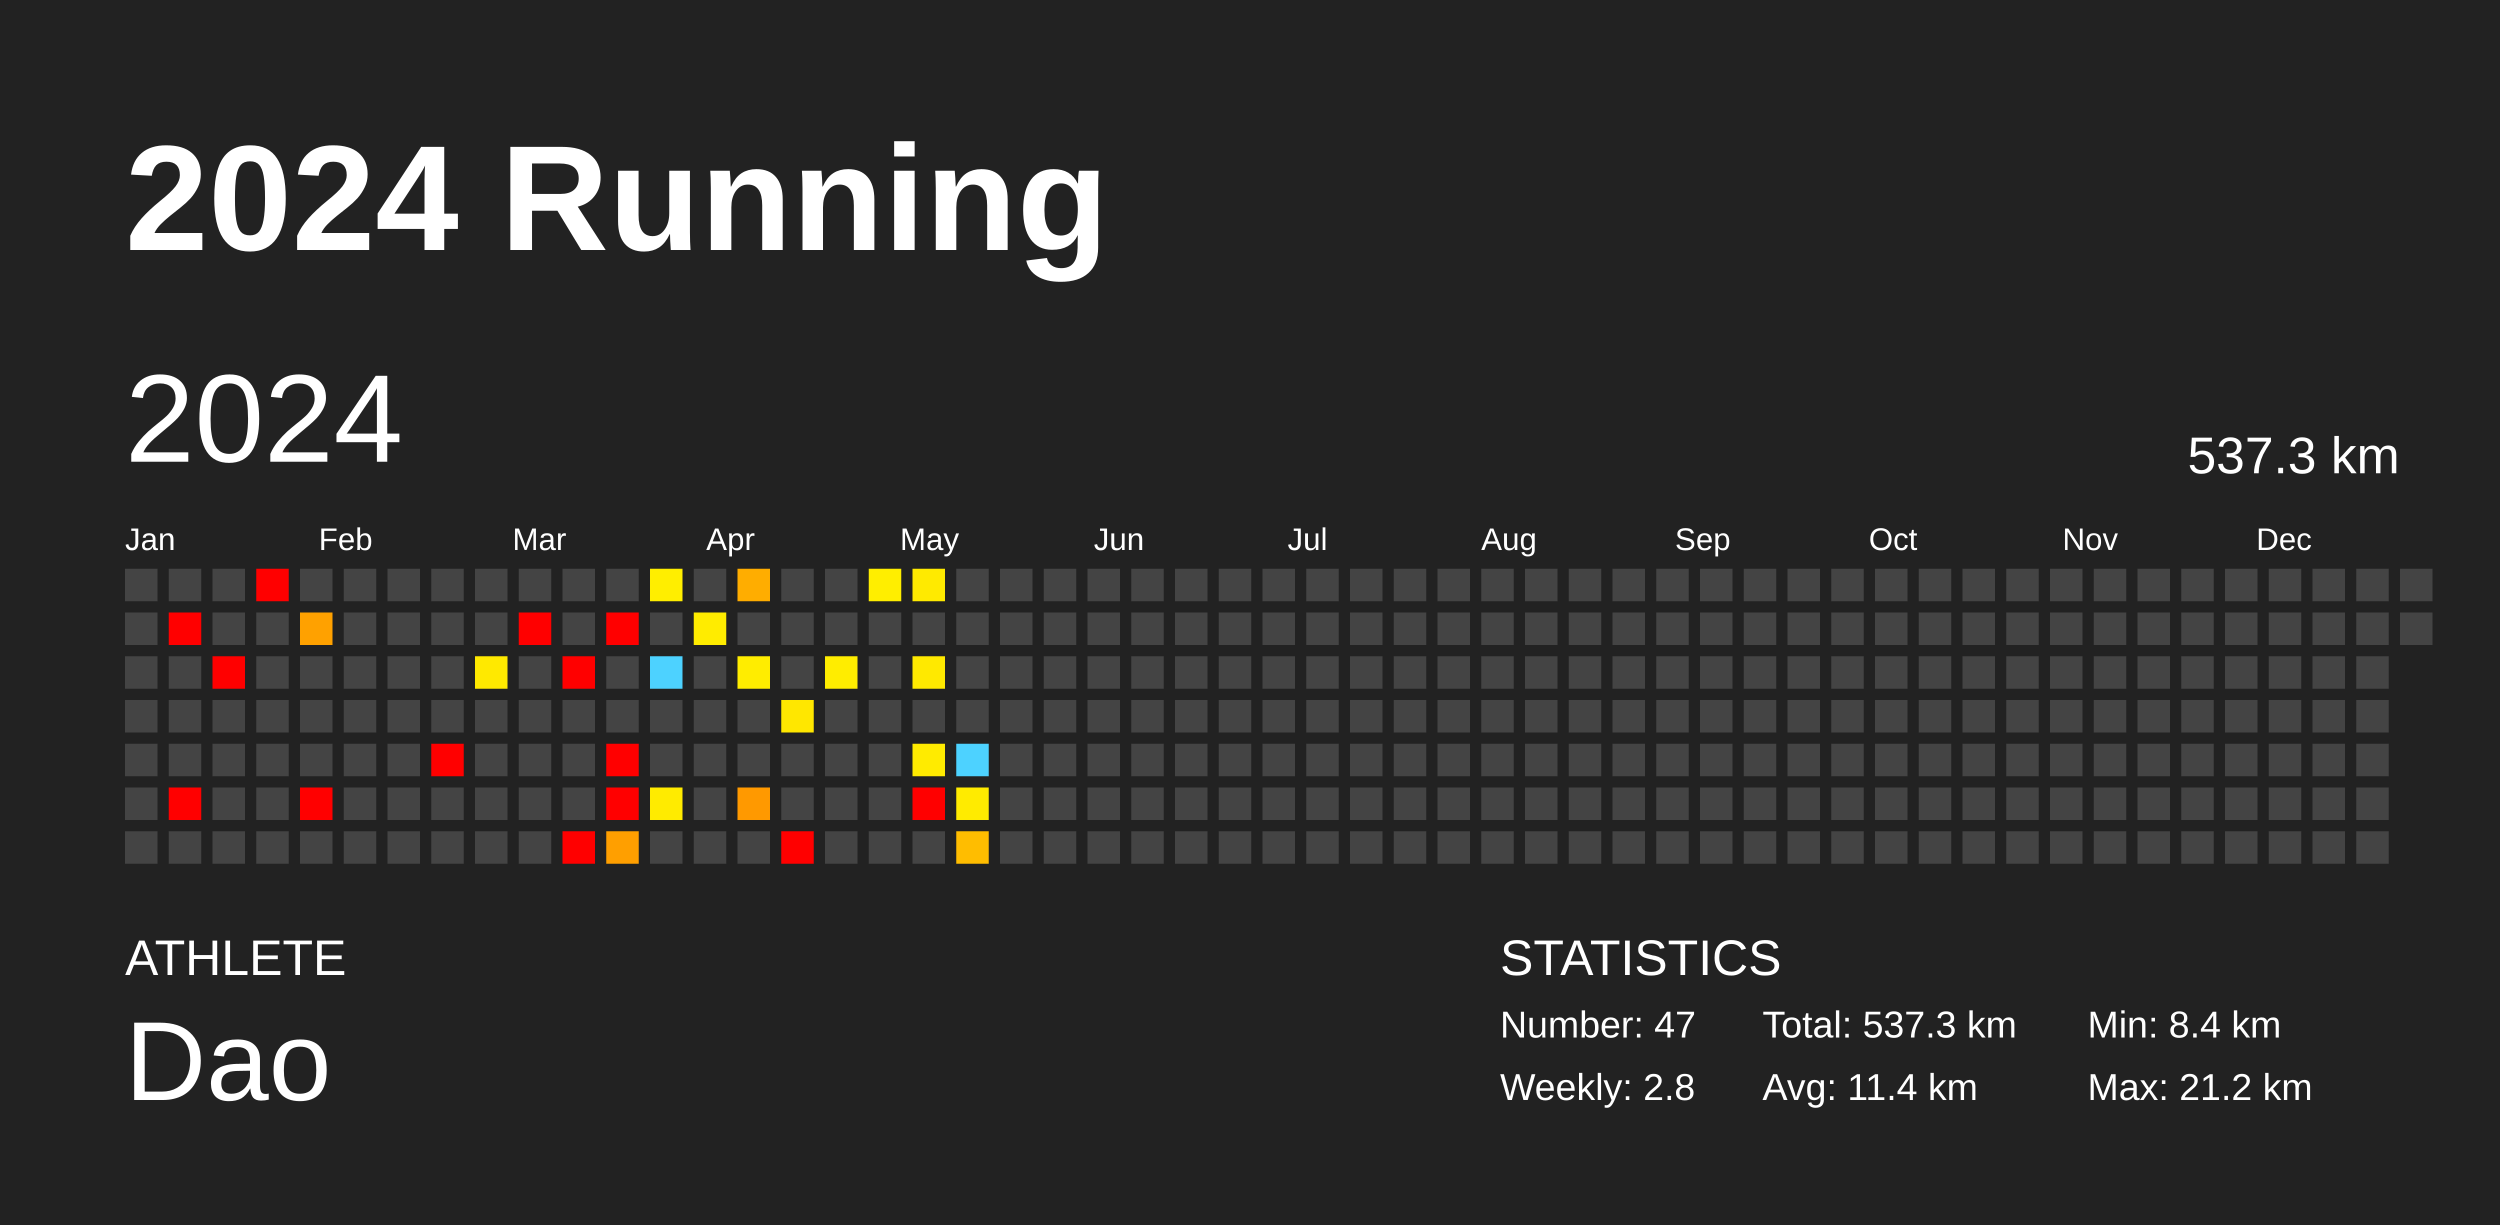
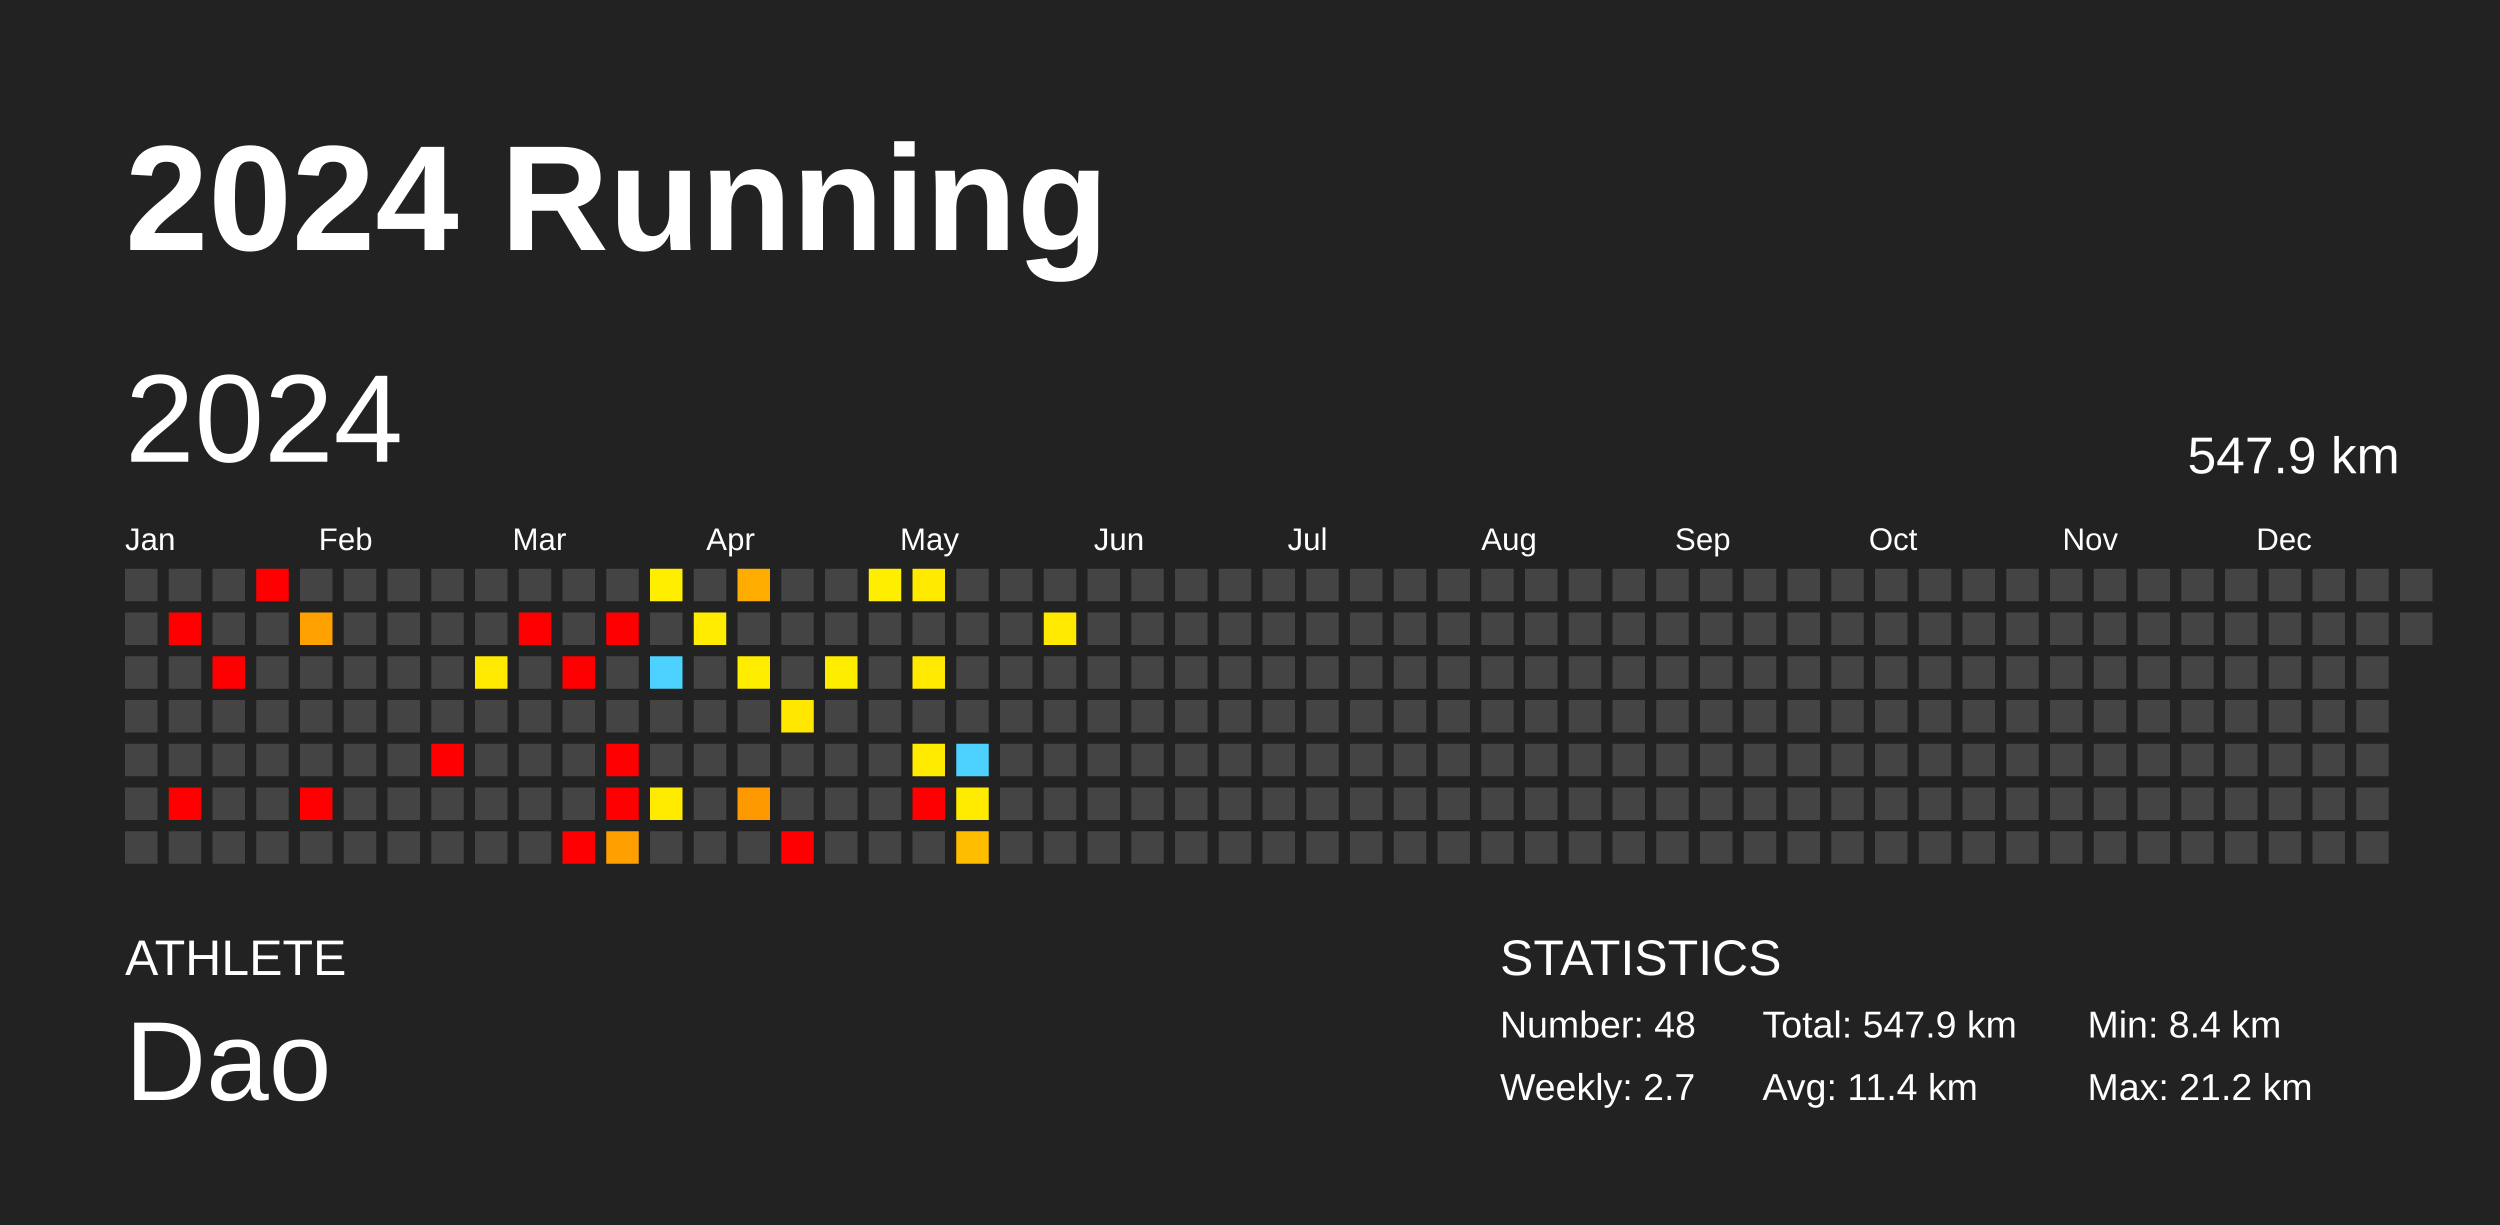
<svg xmlns="http://www.w3.org/2000/svg" baseProfile="full" height="98mm" version="1.1" viewBox="0,0,200,98" width="200mm">
  <defs />
  <rect fill="#222222" height="98" width="200" x="0" y="0" />
  <text fill="#FFFFFF" style="font-size:12px; font-family:Arial; font-weight:bold;" x="10" y="20">2024 Running</text>
  <text fill="#FFFFFF" style="font-size:4px; font-family:Arial" x="10" y="78">ATHLETE</text>
  <text fill="#FFFFFF" style="font-size:9px; font-family:Arial" x="10" y="88">Dao</text>
  <text fill="#FFFFFF" style="font-size:4px; font-family:Arial" x="120" y="78">STATISTICS</text>
-   <text fill="#FFFFFF" style="font-size:3px; font-family:Arial" x="120" y="83">Number: 47</text>
-   <text fill="#FFFFFF" style="font-size:3px; font-family:Arial" x="120" y="88">Weekly: 2.8</text>
-   <text fill="#FFFFFF" style="font-size:3px; font-family:Arial" x="141" y="83">Total: 537.3 km</text>
+   <text fill="#FFFFFF" style="font-size:3px; font-family:Arial" x="120" y="83">Number: 48</text>
+   <text fill="#FFFFFF" style="font-size:3px; font-family:Arial" x="120" y="88">Weekly: 2.7</text>
+   <text fill="#FFFFFF" style="font-size:3px; font-family:Arial" x="141" y="83">Total: 547.9 km</text>
  <text fill="#FFFFFF" style="font-size:3px; font-family:Arial" x="141" y="88">Avg: 11.4 km</text>
  <text fill="#FFFFFF" style="font-size:3px; font-family:Arial" x="167" y="83">Min: 8.4 km</text>
  <text fill="#FFFFFF" style="font-size:3px; font-family:Arial" x="167" y="88">Max: 21.2 km</text>
  <text dominant-baseline="hanging" fill="#FFFFFF" style="font-size:10.0px; font-family:Arial;" x="10" y="30">2024</text>
-   <text dominant-baseline="hanging" fill="#FFFFFF" style="font-size:4.125px; font-family:Arial;" x="175" y="35">537.3 km</text>
+   <text dominant-baseline="hanging" fill="#FFFFFF" style="font-size:4.125px; font-family:Arial;" x="175" y="35">547.9 km</text>
  <text fill="#FFFFFF" style="font-size:2.5px; font-family:Arial" x="10.0" y="44">Jan</text>
  <text fill="#FFFFFF" style="font-size:2.5px; font-family:Arial" x="25.5" y="44">Feb</text>
  <text fill="#FFFFFF" style="font-size:2.5px; font-family:Arial" x="41.0" y="44">Mar</text>
  <text fill="#FFFFFF" style="font-size:2.5px; font-family:Arial" x="56.5" y="44">Apr</text>
  <text fill="#FFFFFF" style="font-size:2.5px; font-family:Arial" x="72.0" y="44">May</text>
  <text fill="#FFFFFF" style="font-size:2.5px; font-family:Arial" x="87.5" y="44">Jun</text>
  <text fill="#FFFFFF" style="font-size:2.5px; font-family:Arial" x="103.0" y="44">Jul</text>
  <text fill="#FFFFFF" style="font-size:2.5px; font-family:Arial" x="118.5" y="44">Aug</text>
  <text fill="#FFFFFF" style="font-size:2.5px; font-family:Arial" x="134.0" y="44">Sep</text>
  <text fill="#FFFFFF" style="font-size:2.5px; font-family:Arial" x="149.5" y="44">Oct</text>
  <text fill="#FFFFFF" style="font-size:2.5px; font-family:Arial" x="165.0" y="44">Nov</text>
  <text fill="#FFFFFF" style="font-size:2.5px; font-family:Arial" x="180.5" y="44">Dec</text>
  <rect fill="#444444" height="2.6" width="2.6" x="10.0" y="45.5" />
  <rect fill="#444444" height="2.6" width="2.6" x="10.0" y="49.0" />
  <rect fill="#444444" height="2.6" width="2.6" x="10.0" y="52.5" />
  <rect fill="#444444" height="2.6" width="2.6" x="10.0" y="56.0" />
  <rect fill="#444444" height="2.6" width="2.6" x="10.0" y="59.5" />
  <rect fill="#444444" height="2.6" width="2.6" x="10.0" y="63.0" />
  <rect fill="#444444" height="2.6" width="2.6" x="10.0" y="66.5" />
  <rect fill="#444444" height="2.6" width="2.6" x="13.5" y="45.5" />
  <rect fill="red" height="2.6" width="2.6" x="13.5" y="49.0" />
  <rect fill="#444444" height="2.6" width="2.6" x="13.5" y="52.5" />
  <rect fill="#444444" height="2.6" width="2.6" x="13.5" y="56.0" />
  <rect fill="#444444" height="2.6" width="2.6" x="13.5" y="59.5" />
  <rect fill="red" height="2.6" width="2.6" x="13.5" y="63.0" />
  <rect fill="#444444" height="2.6" width="2.6" x="13.5" y="66.5" />
  <rect fill="#444444" height="2.6" width="2.6" x="17.0" y="45.5" />
  <rect fill="#444444" height="2.6" width="2.6" x="17.0" y="49.0" />
  <rect fill="red" height="2.6" width="2.6" x="17.0" y="52.5" />
  <rect fill="#444444" height="2.6" width="2.6" x="17.0" y="56.0" />
  <rect fill="#444444" height="2.6" width="2.6" x="17.0" y="59.5" />
  <rect fill="#444444" height="2.6" width="2.6" x="17.0" y="63.0" />
  <rect fill="#444444" height="2.6" width="2.6" x="17.0" y="66.5" />
  <rect fill="red" height="2.6" width="2.6" x="20.5" y="45.5" />
  <rect fill="#444444" height="2.6" width="2.6" x="20.5" y="49.0" />
  <rect fill="#444444" height="2.6" width="2.6" x="20.5" y="52.5" />
  <rect fill="#444444" height="2.6" width="2.6" x="20.5" y="56.0" />
  <rect fill="#444444" height="2.6" width="2.6" x="20.5" y="59.5" />
  <rect fill="#444444" height="2.6" width="2.6" x="20.5" y="63.0" />
  <rect fill="#444444" height="2.6" width="2.6" x="20.5" y="66.5" />
  <rect fill="#444444" height="2.6" width="2.6" x="24.0" y="45.5" />
  <rect fill="#ffa100" height="2.6" width="2.6" x="24.0" y="49.0" />
  <rect fill="#444444" height="2.6" width="2.6" x="24.0" y="52.5" />
  <rect fill="#444444" height="2.6" width="2.6" x="24.0" y="56.0" />
  <rect fill="#444444" height="2.6" width="2.6" x="24.0" y="59.5" />
  <rect fill="red" height="2.6" width="2.6" x="24.0" y="63.0" />
  <rect fill="#444444" height="2.6" width="2.6" x="24.0" y="66.5" />
  <rect fill="#444444" height="2.6" width="2.6" x="27.5" y="45.5" />
  <rect fill="#444444" height="2.6" width="2.6" x="27.5" y="49.0" />
  <rect fill="#444444" height="2.6" width="2.6" x="27.5" y="52.5" />
  <rect fill="#444444" height="2.6" width="2.6" x="27.5" y="56.0" />
  <rect fill="#444444" height="2.6" width="2.6" x="27.5" y="59.5" />
  <rect fill="#444444" height="2.6" width="2.6" x="27.5" y="63.0" />
  <rect fill="#444444" height="2.6" width="2.6" x="27.5" y="66.5" />
  <rect fill="#444444" height="2.6" width="2.6" x="31.0" y="45.5" />
  <rect fill="#444444" height="2.6" width="2.6" x="31.0" y="49.0" />
  <rect fill="#444444" height="2.6" width="2.6" x="31.0" y="52.5" />
  <rect fill="#444444" height="2.6" width="2.6" x="31.0" y="56.0" />
  <rect fill="#444444" height="2.6" width="2.6" x="31.0" y="59.5" />
  <rect fill="#444444" height="2.6" width="2.6" x="31.0" y="63.0" />
  <rect fill="#444444" height="2.6" width="2.6" x="31.0" y="66.5" />
  <rect fill="#444444" height="2.6" width="2.6" x="34.5" y="45.5" />
  <rect fill="#444444" height="2.6" width="2.6" x="34.5" y="49.0" />
  <rect fill="#444444" height="2.6" width="2.6" x="34.5" y="52.5" />
  <rect fill="#444444" height="2.6" width="2.6" x="34.5" y="56.0" />
  <rect fill="red" height="2.6" width="2.6" x="34.5" y="59.5" />
  <rect fill="#444444" height="2.6" width="2.6" x="34.5" y="63.0" />
  <rect fill="#444444" height="2.6" width="2.6" x="34.5" y="66.5" />
  <rect fill="#444444" height="2.6" width="2.6" x="38.0" y="45.5" />
  <rect fill="#444444" height="2.6" width="2.6" x="38.0" y="49.0" />
  <rect fill="#ffe900" height="2.6" width="2.6" x="38.0" y="52.5" />
  <rect fill="#444444" height="2.6" width="2.6" x="38.0" y="56.0" />
  <rect fill="#444444" height="2.6" width="2.6" x="38.0" y="59.5" />
  <rect fill="#444444" height="2.6" width="2.6" x="38.0" y="63.0" />
  <rect fill="#444444" height="2.6" width="2.6" x="38.0" y="66.5" />
  <rect fill="#444444" height="2.6" width="2.6" x="41.5" y="45.5" />
  <rect fill="red" height="2.6" width="2.6" x="41.5" y="49.0" />
  <rect fill="#444444" height="2.6" width="2.6" x="41.5" y="52.5" />
  <rect fill="#444444" height="2.6" width="2.6" x="41.5" y="56.0" />
  <rect fill="#444444" height="2.6" width="2.6" x="41.5" y="59.5" />
  <rect fill="#444444" height="2.6" width="2.6" x="41.5" y="63.0" />
  <rect fill="#444444" height="2.6" width="2.6" x="41.5" y="66.5" />
  <rect fill="#444444" height="2.6" width="2.6" x="45.0" y="45.5" />
  <rect fill="#444444" height="2.6" width="2.6" x="45.0" y="49.0" />
  <rect fill="red" height="2.6" width="2.6" x="45.0" y="52.5" />
  <rect fill="#444444" height="2.6" width="2.6" x="45.0" y="56.0" />
  <rect fill="#444444" height="2.6" width="2.6" x="45.0" y="59.5" />
  <rect fill="#444444" height="2.6" width="2.6" x="45.0" y="63.0" />
  <rect fill="red" height="2.6" width="2.6" x="45.0" y="66.5" />
  <rect fill="#444444" height="2.6" width="2.6" x="48.5" y="45.5" />
  <rect fill="red" height="2.6" width="2.6" x="48.5" y="49.0" />
  <rect fill="#444444" height="2.6" width="2.6" x="48.5" y="52.5" />
  <rect fill="#444444" height="2.6" width="2.6" x="48.5" y="56.0" />
  <rect fill="red" height="2.6" width="2.6" x="48.5" y="59.5" />
  <rect fill="red" height="2.6" width="2.6" x="48.5" y="63.0" />
  <rect fill="#ff9f00" height="2.6" width="2.6" x="48.5" y="66.5" />
  <rect fill="#ffee00" height="2.6" width="2.6" x="52.0" y="45.5" />
  <rect fill="#444444" height="2.6" width="2.6" x="52.0" y="49.0" />
  <rect fill="#4dd2ff" height="2.6" width="2.6" x="52.0" y="52.5" />
  <rect fill="#444444" height="2.6" width="2.6" x="52.0" y="56.0" />
  <rect fill="#444444" height="2.6" width="2.6" x="52.0" y="59.5" />
  <rect fill="#ffeb00" height="2.6" width="2.6" x="52.0" y="63.0" />
  <rect fill="#444444" height="2.6" width="2.6" x="52.0" y="66.5" />
  <rect fill="#444444" height="2.6" width="2.6" x="55.5" y="45.5" />
  <rect fill="#ffec00" height="2.6" width="2.6" x="55.5" y="49.0" />
  <rect fill="#444444" height="2.6" width="2.6" x="55.5" y="52.5" />
  <rect fill="#444444" height="2.6" width="2.6" x="55.5" y="56.0" />
  <rect fill="#444444" height="2.6" width="2.6" x="55.5" y="59.5" />
  <rect fill="#444444" height="2.6" width="2.6" x="55.5" y="63.0" />
  <rect fill="#444444" height="2.6" width="2.6" x="55.5" y="66.5" />
  <rect fill="#ffad00" height="2.6" width="2.6" x="59.0" y="45.5" />
  <rect fill="#444444" height="2.6" width="2.6" x="59.0" y="49.0" />
  <rect fill="#ffed00" height="2.6" width="2.6" x="59.0" y="52.5" />
  <rect fill="#444444" height="2.6" width="2.6" x="59.0" y="56.0" />
  <rect fill="#444444" height="2.6" width="2.6" x="59.0" y="59.5" />
  <rect fill="#ff9900" height="2.6" width="2.6" x="59.0" y="63.0" />
  <rect fill="#444444" height="2.6" width="2.6" x="59.0" y="66.5" />
  <rect fill="#444444" height="2.6" width="2.6" x="62.5" y="45.5" />
  <rect fill="#444444" height="2.6" width="2.6" x="62.5" y="49.0" />
  <rect fill="#444444" height="2.6" width="2.6" x="62.5" y="52.5" />
  <rect fill="#ffe700" height="2.6" width="2.6" x="62.5" y="56.0" />
  <rect fill="#444444" height="2.6" width="2.6" x="62.5" y="59.5" />
  <rect fill="#444444" height="2.6" width="2.6" x="62.5" y="63.0" />
  <rect fill="red" height="2.6" width="2.6" x="62.5" y="66.5" />
  <rect fill="#444444" height="2.6" width="2.6" x="66.0" y="45.5" />
  <rect fill="#444444" height="2.6" width="2.6" x="66.0" y="49.0" />
  <rect fill="#ffed00" height="2.6" width="2.6" x="66.0" y="52.5" />
  <rect fill="#444444" height="2.6" width="2.6" x="66.0" y="56.0" />
  <rect fill="#444444" height="2.6" width="2.6" x="66.0" y="59.5" />
  <rect fill="#444444" height="2.6" width="2.6" x="66.0" y="63.0" />
  <rect fill="#444444" height="2.6" width="2.6" x="66.0" y="66.5" />
  <rect fill="#ffee00" height="2.6" width="2.6" x="69.5" y="45.5" />
  <rect fill="#444444" height="2.6" width="2.6" x="69.5" y="49.0" />
  <rect fill="#444444" height="2.6" width="2.6" x="69.5" y="52.5" />
  <rect fill="#444444" height="2.6" width="2.6" x="69.5" y="56.0" />
  <rect fill="#444444" height="2.6" width="2.6" x="69.5" y="59.5" />
  <rect fill="#444444" height="2.6" width="2.6" x="69.5" y="63.0" />
  <rect fill="#444444" height="2.6" width="2.6" x="69.5" y="66.5" />
  <rect fill="#ffea00" height="2.6" width="2.6" x="73.0" y="45.5" />
  <rect fill="#444444" height="2.6" width="2.6" x="73.0" y="49.0" />
  <rect fill="#ffe900" height="2.6" width="2.6" x="73.0" y="52.5" />
  <rect fill="#444444" height="2.6" width="2.6" x="73.0" y="56.0" />
  <rect fill="#ffeb00" height="2.6" width="2.6" x="73.0" y="59.5" />
  <rect fill="red" height="2.6" width="2.6" x="73.0" y="63.0" />
  <rect fill="#444444" height="2.6" width="2.6" x="73.0" y="66.5" />
  <rect fill="#444444" height="2.6" width="2.6" x="76.5" y="45.5" />
  <rect fill="#444444" height="2.6" width="2.6" x="76.5" y="49.0" />
  <rect fill="#444444" height="2.6" width="2.6" x="76.5" y="52.5" />
  <rect fill="#444444" height="2.6" width="2.6" x="76.5" y="56.0" />
  <rect fill="#4dd2ff" height="2.6" width="2.6" x="76.5" y="59.5" />
  <rect fill="#ffeb00" height="2.6" width="2.6" x="76.5" y="63.0" />
  <rect fill="#ffbd00" height="2.6" width="2.6" x="76.5" y="66.5" />
  <rect fill="#444444" height="2.6" width="2.6" x="80.0" y="45.5" />
  <rect fill="#444444" height="2.6" width="2.6" x="80.0" y="49.0" />
  <rect fill="#444444" height="2.6" width="2.6" x="80.0" y="52.5" />
  <rect fill="#444444" height="2.6" width="2.6" x="80.0" y="56.0" />
  <rect fill="#444444" height="2.6" width="2.6" x="80.0" y="59.5" />
  <rect fill="#444444" height="2.6" width="2.6" x="80.0" y="63.0" />
  <rect fill="#444444" height="2.6" width="2.6" x="80.0" y="66.5" />
  <rect fill="#444444" height="2.6" width="2.6" x="83.5" y="45.5" />
-   <rect fill="#444444" height="2.6" width="2.6" x="83.5" y="49.0" />
+   <rect fill="#ffe900" height="2.6" width="2.6" x="83.5" y="49.0" />
  <rect fill="#444444" height="2.6" width="2.6" x="83.5" y="52.5" />
  <rect fill="#444444" height="2.6" width="2.6" x="83.5" y="56.0" />
  <rect fill="#444444" height="2.6" width="2.6" x="83.5" y="59.5" />
  <rect fill="#444444" height="2.6" width="2.6" x="83.5" y="63.0" />
  <rect fill="#444444" height="2.6" width="2.6" x="83.5" y="66.5" />
  <rect fill="#444444" height="2.6" width="2.6" x="87.0" y="45.5" />
  <rect fill="#444444" height="2.6" width="2.6" x="87.0" y="49.0" />
  <rect fill="#444444" height="2.6" width="2.6" x="87.0" y="52.5" />
  <rect fill="#444444" height="2.6" width="2.6" x="87.0" y="56.0" />
  <rect fill="#444444" height="2.6" width="2.6" x="87.0" y="59.5" />
  <rect fill="#444444" height="2.6" width="2.6" x="87.0" y="63.0" />
  <rect fill="#444444" height="2.6" width="2.6" x="87.0" y="66.5" />
  <rect fill="#444444" height="2.6" width="2.6" x="90.5" y="45.5" />
  <rect fill="#444444" height="2.6" width="2.6" x="90.5" y="49.0" />
  <rect fill="#444444" height="2.6" width="2.6" x="90.5" y="52.5" />
  <rect fill="#444444" height="2.6" width="2.6" x="90.5" y="56.0" />
  <rect fill="#444444" height="2.6" width="2.6" x="90.5" y="59.5" />
  <rect fill="#444444" height="2.6" width="2.6" x="90.5" y="63.0" />
  <rect fill="#444444" height="2.6" width="2.6" x="90.5" y="66.5" />
  <rect fill="#444444" height="2.6" width="2.6" x="94.0" y="45.5" />
  <rect fill="#444444" height="2.6" width="2.6" x="94.0" y="49.0" />
  <rect fill="#444444" height="2.6" width="2.6" x="94.0" y="52.5" />
  <rect fill="#444444" height="2.6" width="2.6" x="94.0" y="56.0" />
  <rect fill="#444444" height="2.6" width="2.6" x="94.0" y="59.5" />
  <rect fill="#444444" height="2.6" width="2.6" x="94.0" y="63.0" />
  <rect fill="#444444" height="2.6" width="2.6" x="94.0" y="66.5" />
  <rect fill="#444444" height="2.6" width="2.6" x="97.5" y="45.5" />
  <rect fill="#444444" height="2.6" width="2.6" x="97.5" y="49.0" />
  <rect fill="#444444" height="2.6" width="2.6" x="97.5" y="52.5" />
  <rect fill="#444444" height="2.6" width="2.6" x="97.5" y="56.0" />
  <rect fill="#444444" height="2.6" width="2.6" x="97.5" y="59.5" />
  <rect fill="#444444" height="2.6" width="2.6" x="97.5" y="63.0" />
  <rect fill="#444444" height="2.6" width="2.6" x="97.5" y="66.5" />
  <rect fill="#444444" height="2.6" width="2.6" x="101.0" y="45.5" />
  <rect fill="#444444" height="2.6" width="2.6" x="101.0" y="49.0" />
  <rect fill="#444444" height="2.6" width="2.6" x="101.0" y="52.5" />
  <rect fill="#444444" height="2.6" width="2.6" x="101.0" y="56.0" />
  <rect fill="#444444" height="2.6" width="2.6" x="101.0" y="59.5" />
  <rect fill="#444444" height="2.6" width="2.6" x="101.0" y="63.0" />
  <rect fill="#444444" height="2.6" width="2.6" x="101.0" y="66.5" />
  <rect fill="#444444" height="2.6" width="2.6" x="104.5" y="45.5" />
  <rect fill="#444444" height="2.6" width="2.6" x="104.5" y="49.0" />
  <rect fill="#444444" height="2.6" width="2.6" x="104.5" y="52.5" />
  <rect fill="#444444" height="2.6" width="2.6" x="104.5" y="56.0" />
  <rect fill="#444444" height="2.6" width="2.6" x="104.5" y="59.5" />
  <rect fill="#444444" height="2.6" width="2.6" x="104.5" y="63.0" />
  <rect fill="#444444" height="2.6" width="2.6" x="104.5" y="66.5" />
  <rect fill="#444444" height="2.6" width="2.6" x="108.0" y="45.5" />
  <rect fill="#444444" height="2.6" width="2.6" x="108.0" y="49.0" />
  <rect fill="#444444" height="2.6" width="2.6" x="108.0" y="52.5" />
  <rect fill="#444444" height="2.6" width="2.6" x="108.0" y="56.0" />
  <rect fill="#444444" height="2.6" width="2.6" x="108.0" y="59.5" />
  <rect fill="#444444" height="2.6" width="2.6" x="108.0" y="63.0" />
  <rect fill="#444444" height="2.6" width="2.6" x="108.0" y="66.5" />
  <rect fill="#444444" height="2.6" width="2.6" x="111.5" y="45.5" />
  <rect fill="#444444" height="2.6" width="2.6" x="111.5" y="49.0" />
  <rect fill="#444444" height="2.6" width="2.6" x="111.5" y="52.5" />
  <rect fill="#444444" height="2.6" width="2.6" x="111.5" y="56.0" />
  <rect fill="#444444" height="2.6" width="2.6" x="111.5" y="59.5" />
  <rect fill="#444444" height="2.6" width="2.6" x="111.5" y="63.0" />
  <rect fill="#444444" height="2.6" width="2.6" x="111.5" y="66.5" />
  <rect fill="#444444" height="2.6" width="2.6" x="115.0" y="45.5" />
  <rect fill="#444444" height="2.6" width="2.6" x="115.0" y="49.0" />
  <rect fill="#444444" height="2.6" width="2.6" x="115.0" y="52.5" />
  <rect fill="#444444" height="2.6" width="2.6" x="115.0" y="56.0" />
  <rect fill="#444444" height="2.6" width="2.6" x="115.0" y="59.5" />
  <rect fill="#444444" height="2.6" width="2.6" x="115.0" y="63.0" />
  <rect fill="#444444" height="2.6" width="2.6" x="115.0" y="66.5" />
  <rect fill="#444444" height="2.6" width="2.6" x="118.5" y="45.5" />
  <rect fill="#444444" height="2.6" width="2.6" x="118.5" y="49.0" />
  <rect fill="#444444" height="2.6" width="2.6" x="118.5" y="52.5" />
  <rect fill="#444444" height="2.6" width="2.6" x="118.5" y="56.0" />
  <rect fill="#444444" height="2.6" width="2.6" x="118.5" y="59.5" />
  <rect fill="#444444" height="2.6" width="2.6" x="118.5" y="63.0" />
  <rect fill="#444444" height="2.6" width="2.6" x="118.5" y="66.5" />
  <rect fill="#444444" height="2.6" width="2.6" x="122.0" y="45.5" />
  <rect fill="#444444" height="2.6" width="2.6" x="122.0" y="49.0" />
  <rect fill="#444444" height="2.6" width="2.6" x="122.0" y="52.5" />
  <rect fill="#444444" height="2.6" width="2.6" x="122.0" y="56.0" />
  <rect fill="#444444" height="2.6" width="2.6" x="122.0" y="59.5" />
  <rect fill="#444444" height="2.6" width="2.6" x="122.0" y="63.0" />
  <rect fill="#444444" height="2.6" width="2.6" x="122.0" y="66.5" />
  <rect fill="#444444" height="2.6" width="2.6" x="125.5" y="45.5" />
  <rect fill="#444444" height="2.6" width="2.6" x="125.5" y="49.0" />
  <rect fill="#444444" height="2.6" width="2.6" x="125.5" y="52.5" />
  <rect fill="#444444" height="2.6" width="2.6" x="125.5" y="56.0" />
  <rect fill="#444444" height="2.6" width="2.6" x="125.5" y="59.5" />
  <rect fill="#444444" height="2.6" width="2.6" x="125.5" y="63.0" />
  <rect fill="#444444" height="2.6" width="2.6" x="125.5" y="66.5" />
  <rect fill="#444444" height="2.6" width="2.6" x="129.0" y="45.5" />
  <rect fill="#444444" height="2.6" width="2.6" x="129.0" y="49.0" />
  <rect fill="#444444" height="2.6" width="2.6" x="129.0" y="52.5" />
  <rect fill="#444444" height="2.6" width="2.6" x="129.0" y="56.0" />
  <rect fill="#444444" height="2.6" width="2.6" x="129.0" y="59.5" />
  <rect fill="#444444" height="2.6" width="2.6" x="129.0" y="63.0" />
  <rect fill="#444444" height="2.6" width="2.6" x="129.0" y="66.5" />
  <rect fill="#444444" height="2.6" width="2.6" x="132.5" y="45.5" />
  <rect fill="#444444" height="2.6" width="2.6" x="132.5" y="49.0" />
  <rect fill="#444444" height="2.6" width="2.6" x="132.5" y="52.5" />
  <rect fill="#444444" height="2.6" width="2.6" x="132.5" y="56.0" />
  <rect fill="#444444" height="2.6" width="2.6" x="132.5" y="59.5" />
  <rect fill="#444444" height="2.6" width="2.6" x="132.5" y="63.0" />
  <rect fill="#444444" height="2.6" width="2.6" x="132.5" y="66.5" />
  <rect fill="#444444" height="2.6" width="2.6" x="136.0" y="45.5" />
  <rect fill="#444444" height="2.6" width="2.6" x="136.0" y="49.0" />
  <rect fill="#444444" height="2.6" width="2.6" x="136.0" y="52.5" />
  <rect fill="#444444" height="2.6" width="2.6" x="136.0" y="56.0" />
  <rect fill="#444444" height="2.6" width="2.6" x="136.0" y="59.5" />
  <rect fill="#444444" height="2.6" width="2.6" x="136.0" y="63.0" />
  <rect fill="#444444" height="2.6" width="2.6" x="136.0" y="66.5" />
  <rect fill="#444444" height="2.6" width="2.6" x="139.5" y="45.5" />
  <rect fill="#444444" height="2.6" width="2.6" x="139.5" y="49.0" />
  <rect fill="#444444" height="2.6" width="2.6" x="139.5" y="52.5" />
  <rect fill="#444444" height="2.6" width="2.6" x="139.5" y="56.0" />
  <rect fill="#444444" height="2.6" width="2.6" x="139.5" y="59.5" />
  <rect fill="#444444" height="2.6" width="2.6" x="139.5" y="63.0" />
  <rect fill="#444444" height="2.6" width="2.6" x="139.5" y="66.5" />
  <rect fill="#444444" height="2.6" width="2.6" x="143.0" y="45.5" />
  <rect fill="#444444" height="2.6" width="2.6" x="143.0" y="49.0" />
  <rect fill="#444444" height="2.6" width="2.6" x="143.0" y="52.5" />
  <rect fill="#444444" height="2.6" width="2.6" x="143.0" y="56.0" />
  <rect fill="#444444" height="2.6" width="2.6" x="143.0" y="59.5" />
  <rect fill="#444444" height="2.6" width="2.6" x="143.0" y="63.0" />
  <rect fill="#444444" height="2.6" width="2.6" x="143.0" y="66.5" />
  <rect fill="#444444" height="2.6" width="2.6" x="146.5" y="45.5" />
  <rect fill="#444444" height="2.6" width="2.6" x="146.5" y="49.0" />
  <rect fill="#444444" height="2.6" width="2.6" x="146.5" y="52.5" />
  <rect fill="#444444" height="2.6" width="2.6" x="146.5" y="56.0" />
  <rect fill="#444444" height="2.6" width="2.6" x="146.5" y="59.5" />
  <rect fill="#444444" height="2.6" width="2.6" x="146.5" y="63.0" />
  <rect fill="#444444" height="2.6" width="2.6" x="146.5" y="66.5" />
  <rect fill="#444444" height="2.6" width="2.6" x="150.0" y="45.5" />
  <rect fill="#444444" height="2.6" width="2.6" x="150.0" y="49.0" />
  <rect fill="#444444" height="2.6" width="2.6" x="150.0" y="52.5" />
  <rect fill="#444444" height="2.6" width="2.6" x="150.0" y="56.0" />
  <rect fill="#444444" height="2.6" width="2.6" x="150.0" y="59.5" />
  <rect fill="#444444" height="2.6" width="2.6" x="150.0" y="63.0" />
  <rect fill="#444444" height="2.6" width="2.6" x="150.0" y="66.5" />
  <rect fill="#444444" height="2.6" width="2.6" x="153.5" y="45.5" />
  <rect fill="#444444" height="2.6" width="2.6" x="153.5" y="49.0" />
  <rect fill="#444444" height="2.6" width="2.6" x="153.5" y="52.5" />
  <rect fill="#444444" height="2.6" width="2.6" x="153.5" y="56.0" />
  <rect fill="#444444" height="2.6" width="2.6" x="153.5" y="59.5" />
  <rect fill="#444444" height="2.6" width="2.6" x="153.5" y="63.0" />
  <rect fill="#444444" height="2.6" width="2.6" x="153.5" y="66.5" />
  <rect fill="#444444" height="2.6" width="2.6" x="157.0" y="45.5" />
  <rect fill="#444444" height="2.6" width="2.6" x="157.0" y="49.0" />
  <rect fill="#444444" height="2.6" width="2.6" x="157.0" y="52.5" />
  <rect fill="#444444" height="2.6" width="2.6" x="157.0" y="56.0" />
  <rect fill="#444444" height="2.6" width="2.6" x="157.0" y="59.5" />
  <rect fill="#444444" height="2.6" width="2.6" x="157.0" y="63.0" />
  <rect fill="#444444" height="2.6" width="2.6" x="157.0" y="66.5" />
  <rect fill="#444444" height="2.6" width="2.6" x="160.5" y="45.5" />
  <rect fill="#444444" height="2.6" width="2.6" x="160.5" y="49.0" />
  <rect fill="#444444" height="2.6" width="2.6" x="160.5" y="52.5" />
  <rect fill="#444444" height="2.6" width="2.6" x="160.5" y="56.0" />
  <rect fill="#444444" height="2.6" width="2.6" x="160.5" y="59.5" />
  <rect fill="#444444" height="2.6" width="2.6" x="160.5" y="63.0" />
  <rect fill="#444444" height="2.6" width="2.6" x="160.5" y="66.5" />
  <rect fill="#444444" height="2.6" width="2.6" x="164.0" y="45.5" />
  <rect fill="#444444" height="2.6" width="2.6" x="164.0" y="49.0" />
  <rect fill="#444444" height="2.6" width="2.6" x="164.0" y="52.5" />
  <rect fill="#444444" height="2.6" width="2.6" x="164.0" y="56.0" />
  <rect fill="#444444" height="2.6" width="2.6" x="164.0" y="59.5" />
  <rect fill="#444444" height="2.6" width="2.6" x="164.0" y="63.0" />
  <rect fill="#444444" height="2.6" width="2.6" x="164.0" y="66.5" />
  <rect fill="#444444" height="2.6" width="2.6" x="167.5" y="45.5" />
  <rect fill="#444444" height="2.6" width="2.6" x="167.5" y="49.0" />
  <rect fill="#444444" height="2.6" width="2.6" x="167.5" y="52.5" />
  <rect fill="#444444" height="2.6" width="2.6" x="167.5" y="56.0" />
  <rect fill="#444444" height="2.6" width="2.6" x="167.5" y="59.5" />
  <rect fill="#444444" height="2.6" width="2.6" x="167.5" y="63.0" />
  <rect fill="#444444" height="2.6" width="2.6" x="167.5" y="66.5" />
  <rect fill="#444444" height="2.6" width="2.6" x="171.0" y="45.5" />
  <rect fill="#444444" height="2.6" width="2.6" x="171.0" y="49.0" />
  <rect fill="#444444" height="2.6" width="2.6" x="171.0" y="52.5" />
  <rect fill="#444444" height="2.6" width="2.6" x="171.0" y="56.0" />
  <rect fill="#444444" height="2.6" width="2.6" x="171.0" y="59.5" />
  <rect fill="#444444" height="2.6" width="2.6" x="171.0" y="63.0" />
  <rect fill="#444444" height="2.6" width="2.6" x="171.0" y="66.5" />
  <rect fill="#444444" height="2.6" width="2.6" x="174.5" y="45.5" />
  <rect fill="#444444" height="2.6" width="2.6" x="174.5" y="49.0" />
  <rect fill="#444444" height="2.6" width="2.6" x="174.5" y="52.5" />
  <rect fill="#444444" height="2.6" width="2.6" x="174.5" y="56.0" />
  <rect fill="#444444" height="2.6" width="2.6" x="174.5" y="59.5" />
  <rect fill="#444444" height="2.6" width="2.6" x="174.5" y="63.0" />
  <rect fill="#444444" height="2.6" width="2.6" x="174.5" y="66.5" />
  <rect fill="#444444" height="2.6" width="2.6" x="178.0" y="45.5" />
  <rect fill="#444444" height="2.6" width="2.6" x="178.0" y="49.0" />
  <rect fill="#444444" height="2.6" width="2.6" x="178.0" y="52.5" />
  <rect fill="#444444" height="2.6" width="2.6" x="178.0" y="56.0" />
  <rect fill="#444444" height="2.6" width="2.6" x="178.0" y="59.5" />
  <rect fill="#444444" height="2.6" width="2.6" x="178.0" y="63.0" />
  <rect fill="#444444" height="2.6" width="2.6" x="178.0" y="66.5" />
  <rect fill="#444444" height="2.6" width="2.6" x="181.5" y="45.5" />
  <rect fill="#444444" height="2.6" width="2.6" x="181.5" y="49.0" />
  <rect fill="#444444" height="2.6" width="2.6" x="181.5" y="52.5" />
  <rect fill="#444444" height="2.6" width="2.6" x="181.5" y="56.0" />
  <rect fill="#444444" height="2.6" width="2.6" x="181.5" y="59.5" />
  <rect fill="#444444" height="2.6" width="2.6" x="181.5" y="63.0" />
  <rect fill="#444444" height="2.6" width="2.6" x="181.5" y="66.5" />
  <rect fill="#444444" height="2.6" width="2.6" x="185.0" y="45.5" />
  <rect fill="#444444" height="2.6" width="2.6" x="185.0" y="49.0" />
  <rect fill="#444444" height="2.6" width="2.6" x="185.0" y="52.5" />
  <rect fill="#444444" height="2.6" width="2.6" x="185.0" y="56.0" />
  <rect fill="#444444" height="2.6" width="2.6" x="185.0" y="59.5" />
  <rect fill="#444444" height="2.6" width="2.6" x="185.0" y="63.0" />
  <rect fill="#444444" height="2.6" width="2.6" x="185.0" y="66.5" />
  <rect fill="#444444" height="2.6" width="2.6" x="188.5" y="45.5" />
  <rect fill="#444444" height="2.6" width="2.6" x="188.5" y="49.0" />
  <rect fill="#444444" height="2.6" width="2.6" x="188.5" y="52.5" />
  <rect fill="#444444" height="2.6" width="2.6" x="188.5" y="56.0" />
  <rect fill="#444444" height="2.6" width="2.6" x="188.5" y="59.5" />
  <rect fill="#444444" height="2.6" width="2.6" x="188.5" y="63.0" />
  <rect fill="#444444" height="2.6" width="2.6" x="188.5" y="66.5" />
  <rect fill="#444444" height="2.6" width="2.6" x="192.0" y="45.5" />
  <rect fill="#444444" height="2.6" width="2.6" x="192.0" y="49.0" />
</svg>
